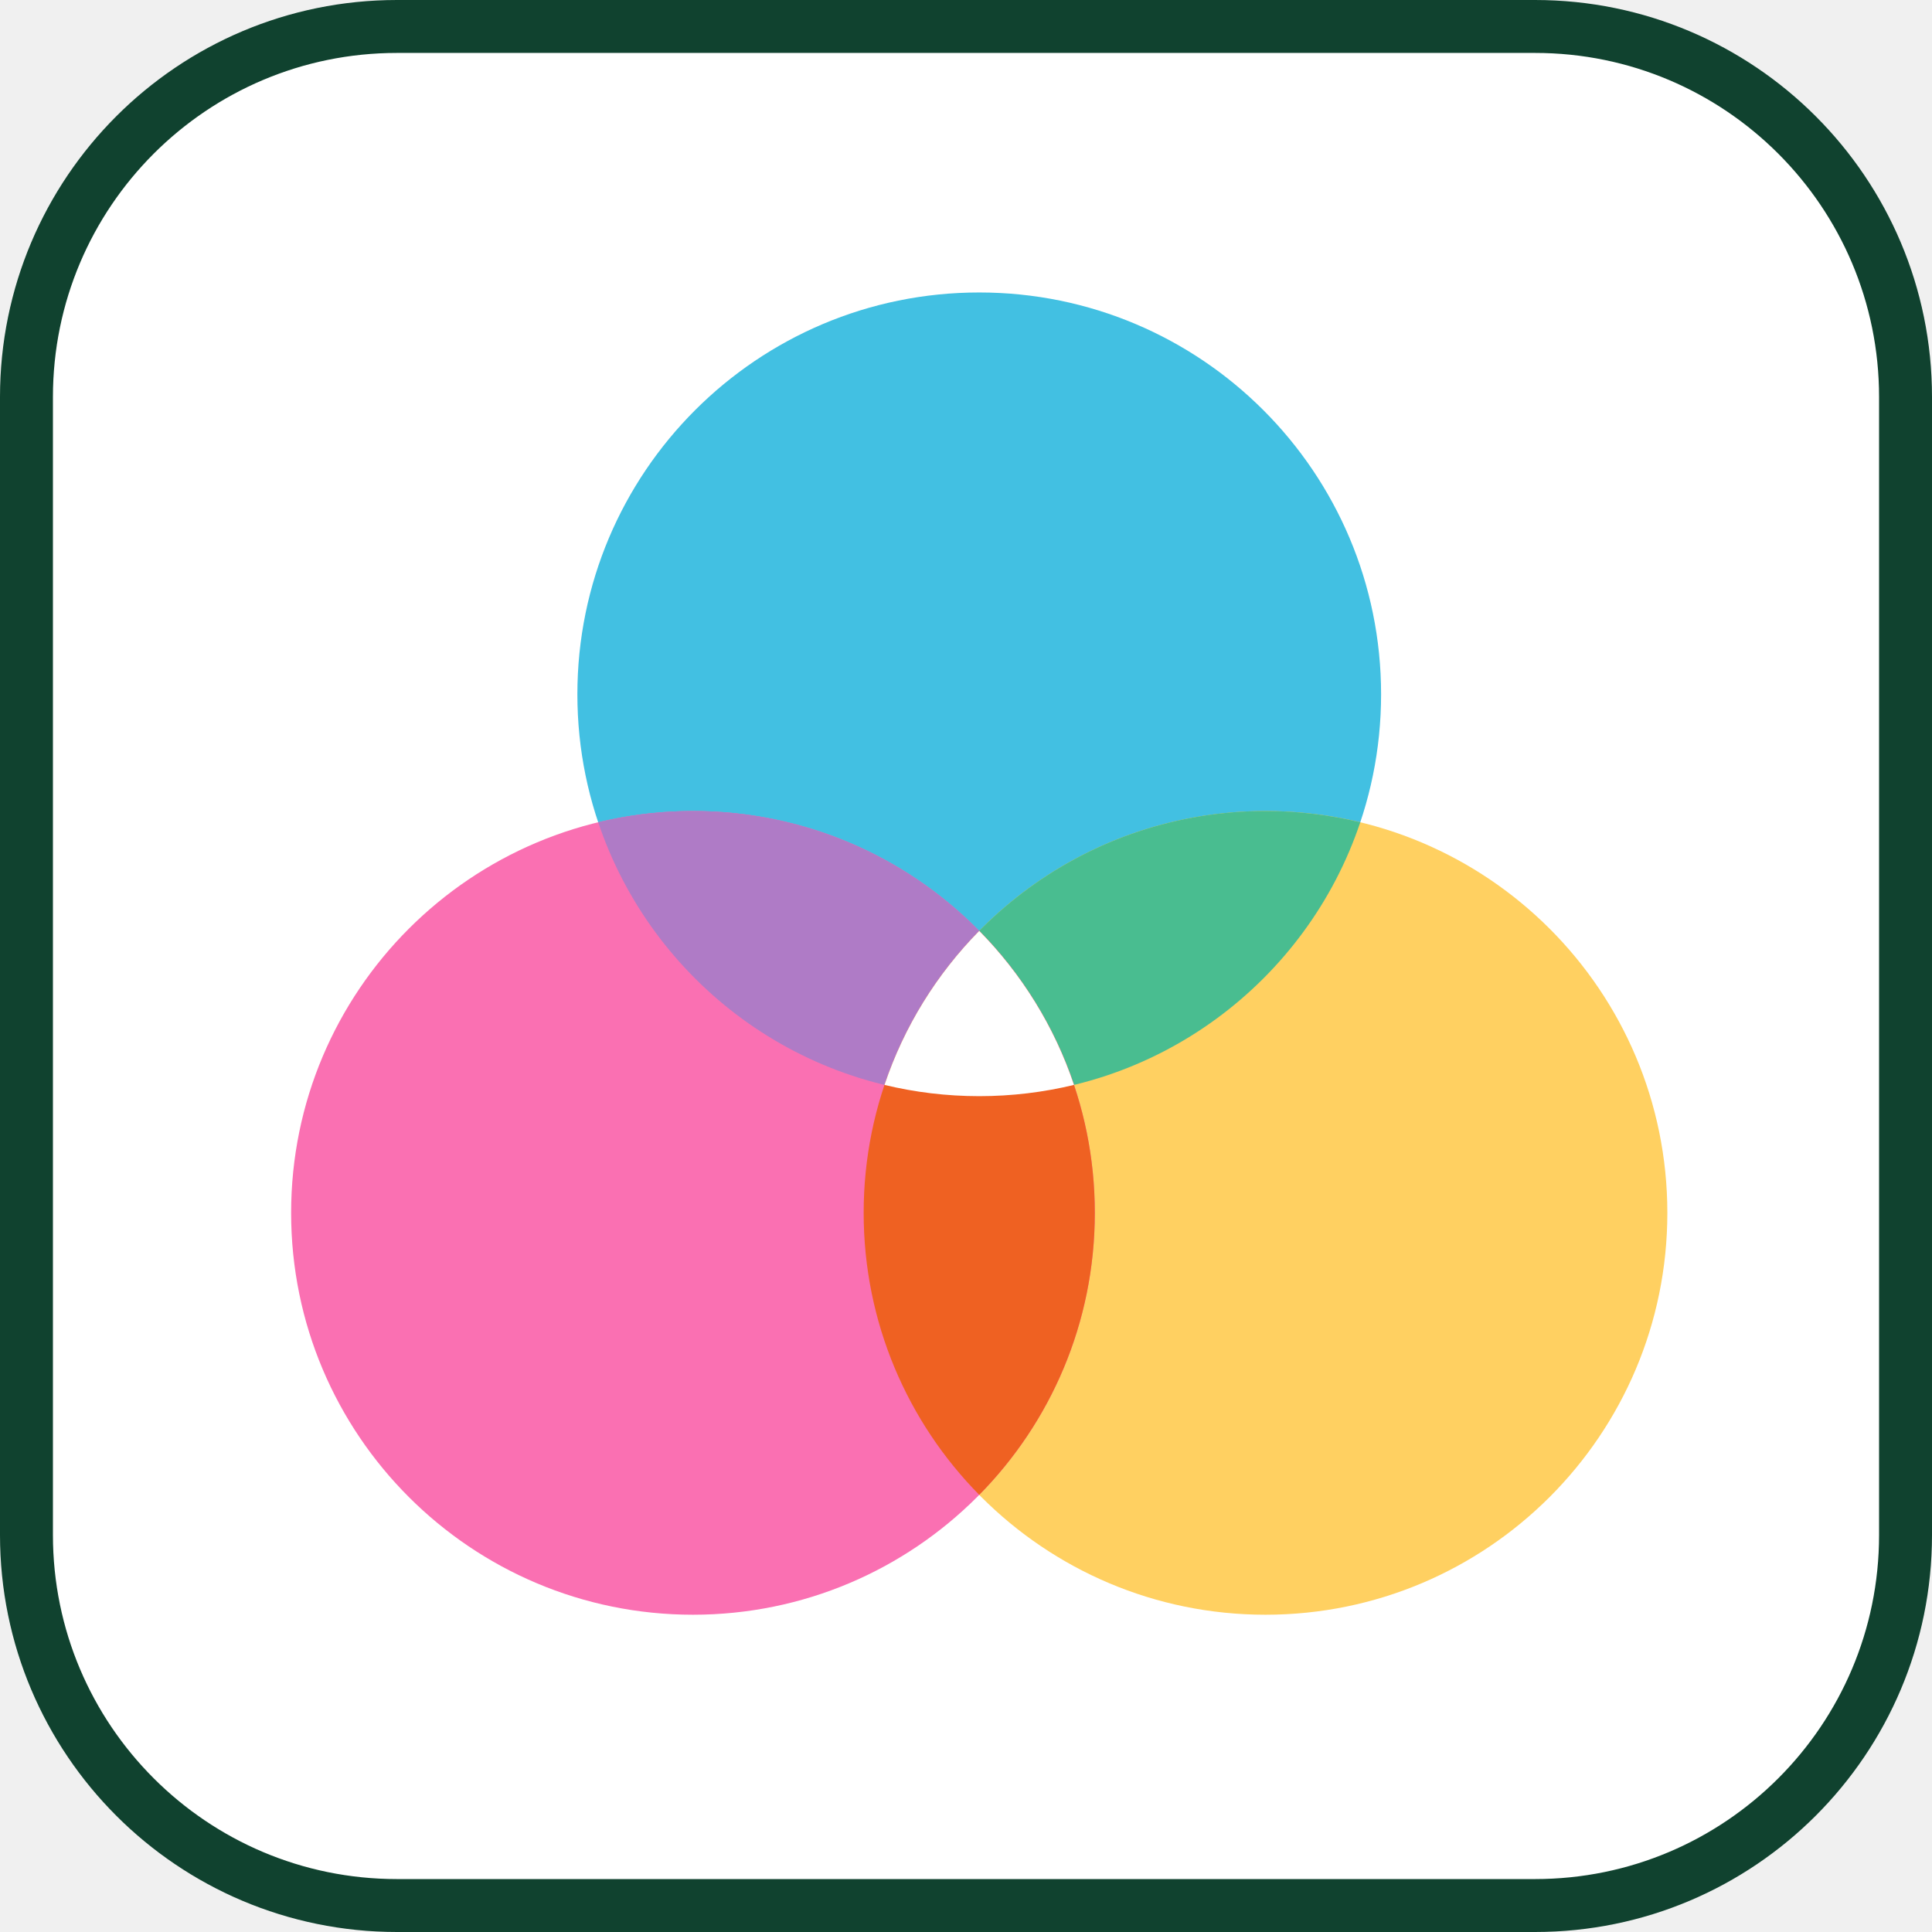
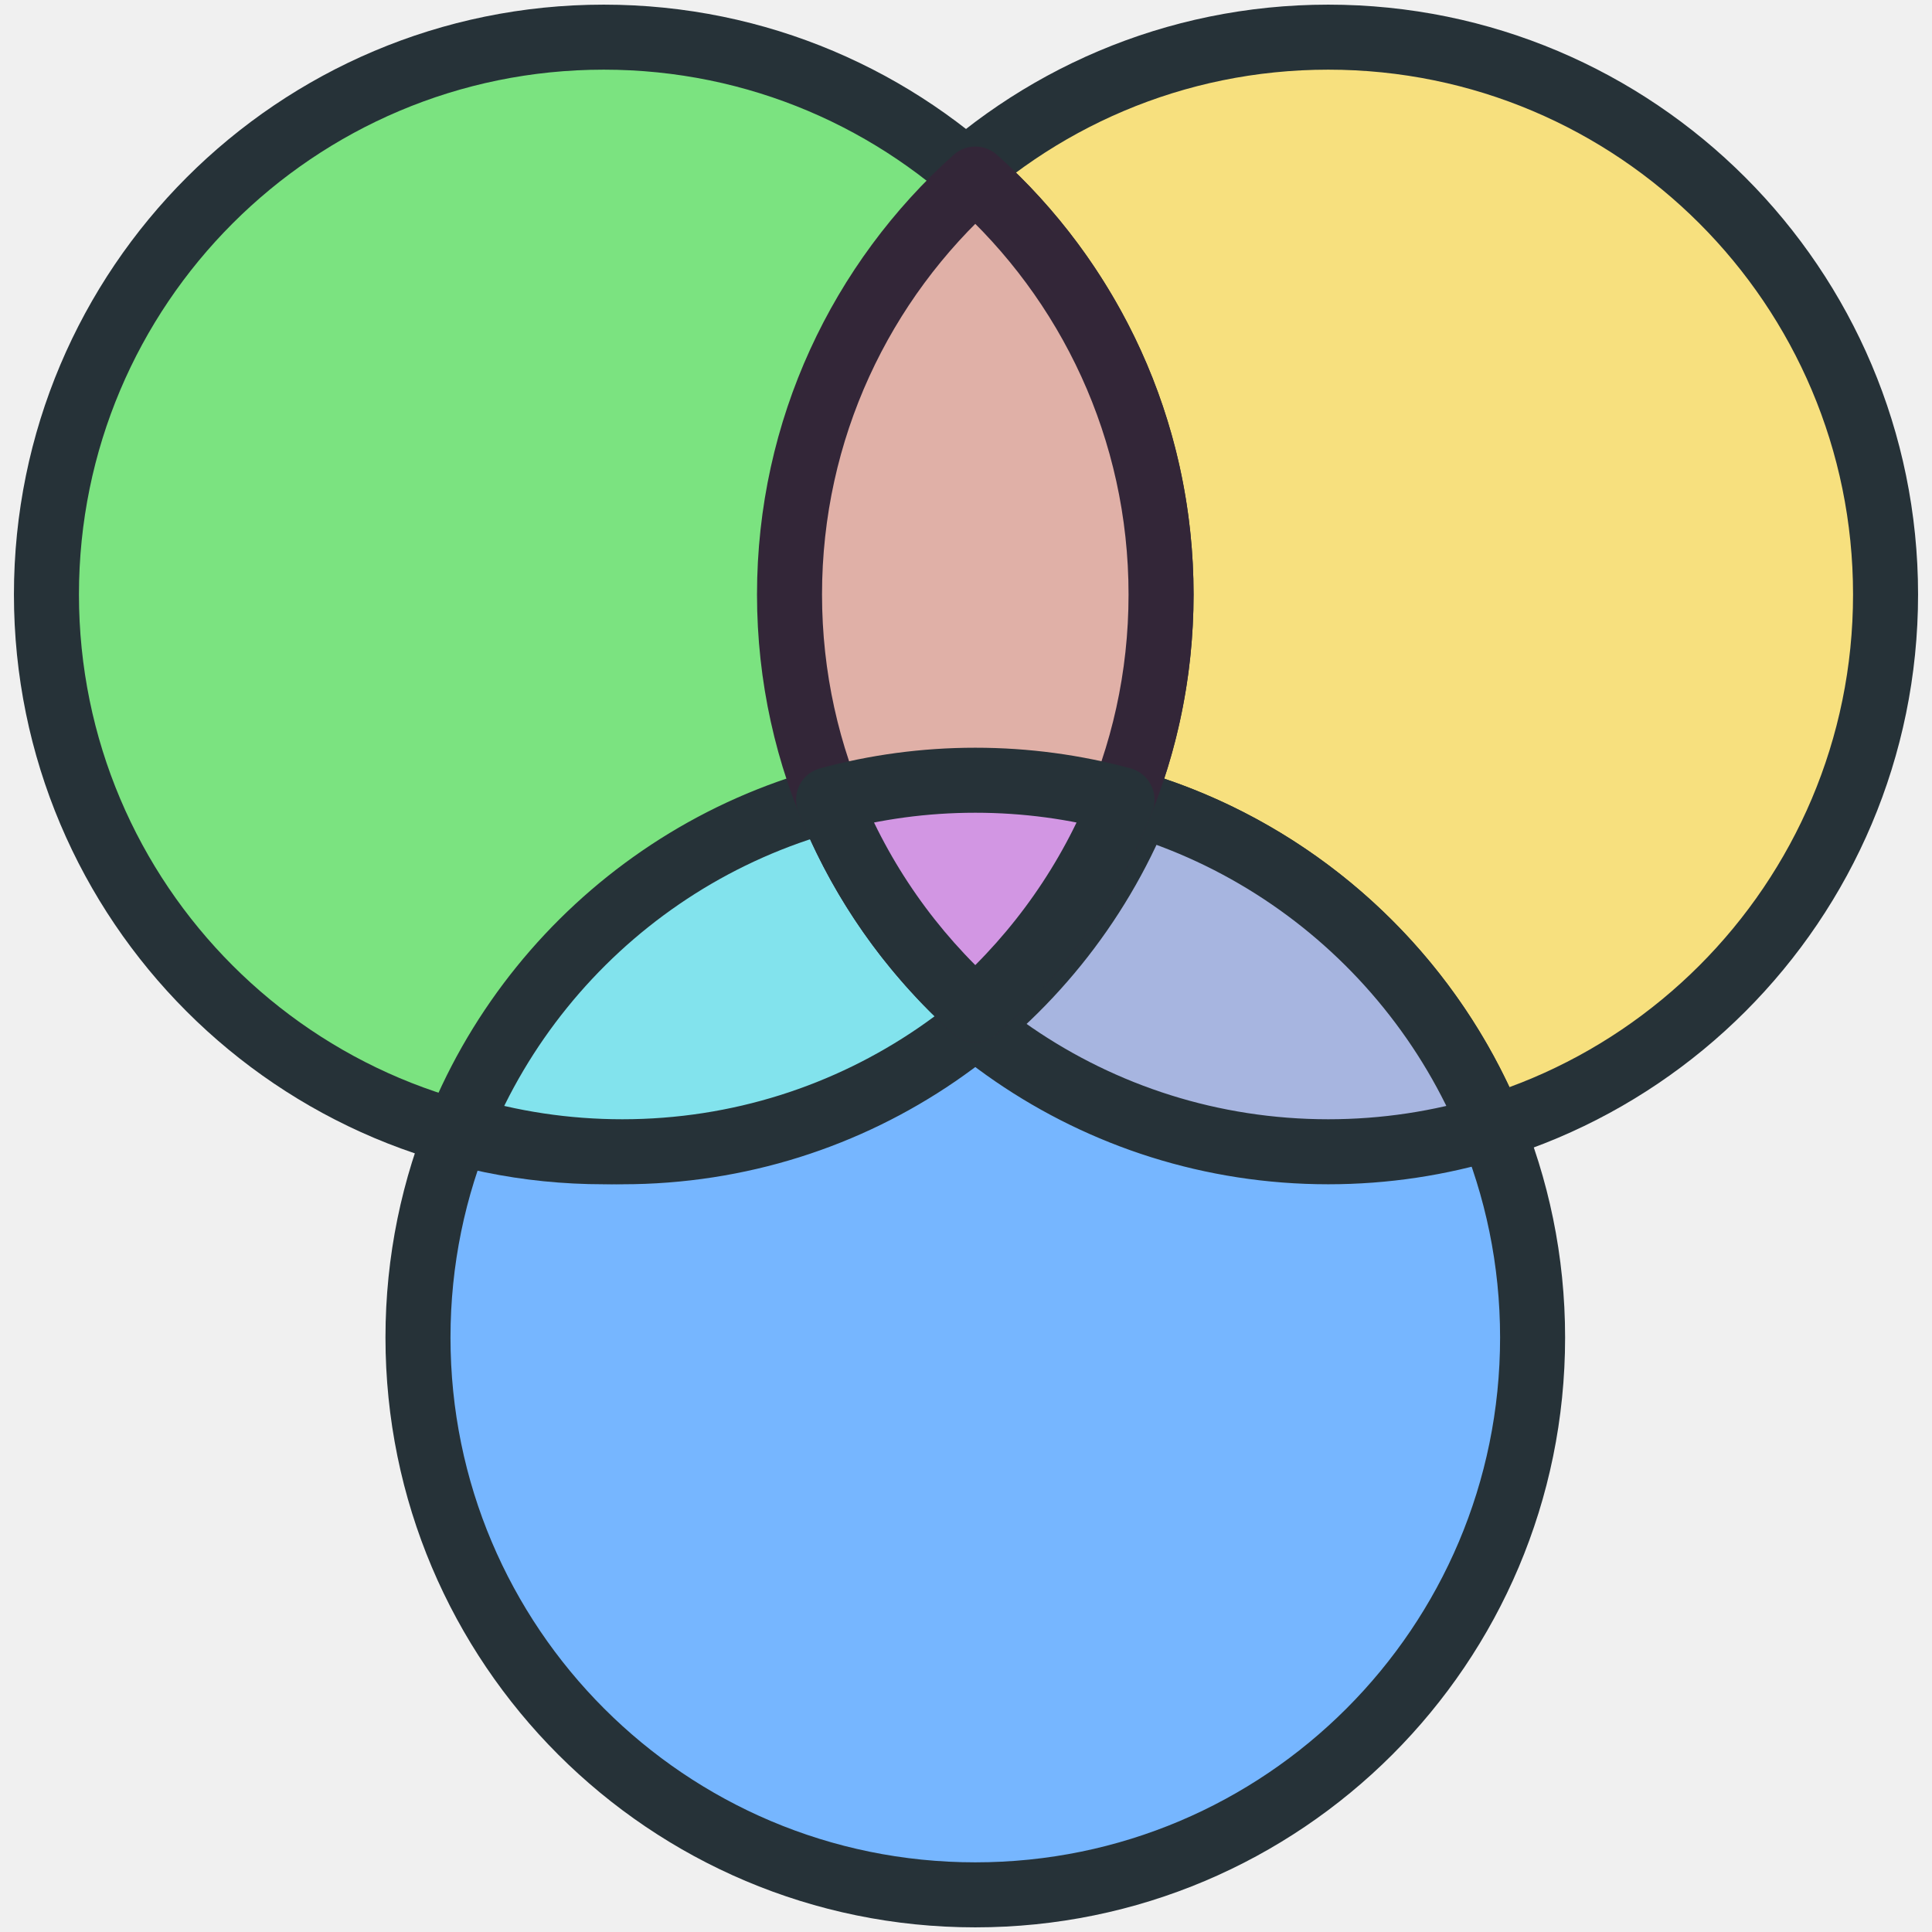
- <svg xmlns="http://www.w3.org/2000/svg" width="800px" height="800px" viewBox="0 0 73 73" version="1.1">
+ <svg xmlns="http://www.w3.org/2000/svg" width="800px" height="800px" viewBox="-0.5 0 104 104" version="1.1">
  <defs>

</defs>
-   <g id="design-and-ux/color-theory" stroke="none" stroke-width="1" fill="none" fill-rule="evenodd">
-     <g id="container" transform="translate(2, 2)" fill="#FFFFFF" fill-rule="nonzero" stroke="#10422F" stroke-width="2">
-       <rect id="mask" x="-1" y="-1" width="71" height="71" rx="14">
+   <g id="3.Multimedia" stroke="none" stroke-width="1" fill="none" fill-rule="evenodd" stroke-linecap="round" stroke-linejoin="round">
+     <g id="Multimedia-(Color)" transform="translate(-298, -501)" stroke-width="3.5">
+       <g id="22-multimeda-adjustment-colors" transform="translate(300, 503)">
+         <circle id="Layer-1" stroke="#263238" fill="#F7E07E" cx="69" cy="30" r="30">

- </rect>
-     </g>
-     <g id="rgb" transform="translate(11, 11)" fill-rule="nonzero">
-       <path d="M41.184,15.234 C41.184,23.62 34.386,30.418 26,30.418 C17.614,30.418 10.816,23.62 10.816,15.234 C10.816,6.849 17.614,0.051 26,0.051 C34.386,0.051 41.184,6.849 41.184,15.234 Z" id="Shape" fill="#42C0E2">
+ </circle>
+         <circle id="Layer-2" stroke="#263238" fill="#76B6FF" cx="50" cy="70" r="30">
+ 
+ </circle>
+         <circle id="Layer-3" stroke="#263238" fill="#7BE380" cx="30" cy="30" r="30">
+ 
+ </circle>
+         <path d="M77.795,58.69 C73.33,47.728 62.567,40 50,40 C46.94,40 43.986,40.458 41.205,41.31 C45.67,52.272 56.433,60 69,60 C72.06,60 75.014,59.542 77.795,58.69 L77.795,58.69 Z" id="Layer-4" stroke="#263238" fill="#A7B5E0">

</path>
-       <path d="M52,34.828 C52,43.214 45.202,50.012 36.816,50.012 C28.431,50.012 21.633,43.214 21.633,34.828 C21.633,26.442 28.431,19.644 36.816,19.644 C45.202,19.644 52,26.442 52,34.828 Z" id="Shape" fill="#FFD061">
+         <path d="M58.795,41.31 C54.33,52.272 43.567,60 31,60 C27.94,60 24.986,59.542 22.205,58.69 C26.67,47.728 37.433,40 50,40 C53.06,40 56.014,40.458 58.795,41.31 L58.795,41.31 Z" id="Layer-5" stroke="#263238" fill="#82E3ED">

</path>
-       <path d="M22.42,29.992 C23.568,30.27 24.767,30.418 26,30.418 C32.695,30.418 38.378,26.085 40.397,20.07 C39.249,19.792 38.05,19.644 36.816,19.644 C30.122,19.644 24.439,23.977 22.42,29.992 Z" id="Shape" fill="#49BD90">
+         <path d="M50,7.639 C43.863,13.132 40,21.115 40,30 C40,38.885 43.863,46.868 50,52.361 C56.137,46.868 60,38.885 60,30 C60,21.115 56.137,13.132 50,7.639 L50,7.639 Z" id="Layer-6" stroke="#332638" fill="#E0B0A7">

</path>
-       <path d="M30.367,34.828 C30.367,43.214 23.569,50.012 15.184,50.012 C6.798,50.012 0,43.214 0,34.828 C0,26.442 6.798,19.644 15.184,19.644 C23.569,19.644 30.367,26.442 30.367,34.828 Z" id="Shape" fill="#FA70B2">
+         <path d="M57.899,41.051 C55.382,40.366 52.734,40 50,40 C47.266,40 44.618,40.366 42.101,41.051 C43.832,45.417 46.558,49.281 50,52.361 C53.442,49.281 56.168,45.417 57.899,41.051 L57.899,41.051 Z" id="Layer-7" stroke="#263238" fill="#D296E3">

</path>
-       <path d="M11.603,20.07 C13.622,26.085 19.305,30.418 26,30.418 C27.233,30.418 28.432,30.27 29.58,29.992 C27.561,23.977 21.878,19.644 15.184,19.644 C13.95,19.644 12.751,19.792 11.603,20.07 Z" id="Shape" fill="#AF7BC6">
- 
- </path>
-       <path d="M21.633,34.828 C21.633,38.98 23.3,42.742 26,45.483 C28.7,42.742 30.367,38.98 30.367,34.828 C30.367,30.676 28.7,26.914 26,24.173 C23.3,26.914 21.633,30.676 21.633,34.828 Z" id="Shape" fill="#EF6122">
- 
- </path>
-       <path d="M29.58,29.993 C28.432,30.27 27.233,30.418 26,30.418 C24.767,30.418 23.568,30.27 22.42,29.993 C23.162,27.782 24.4,25.798 26,24.173 C27.6,25.798 28.838,27.782 29.58,29.993 Z" id="Shape" fill="#FFFFFF">
- 
- </path>
+       </g>
    </g>
  </g>
</svg>
